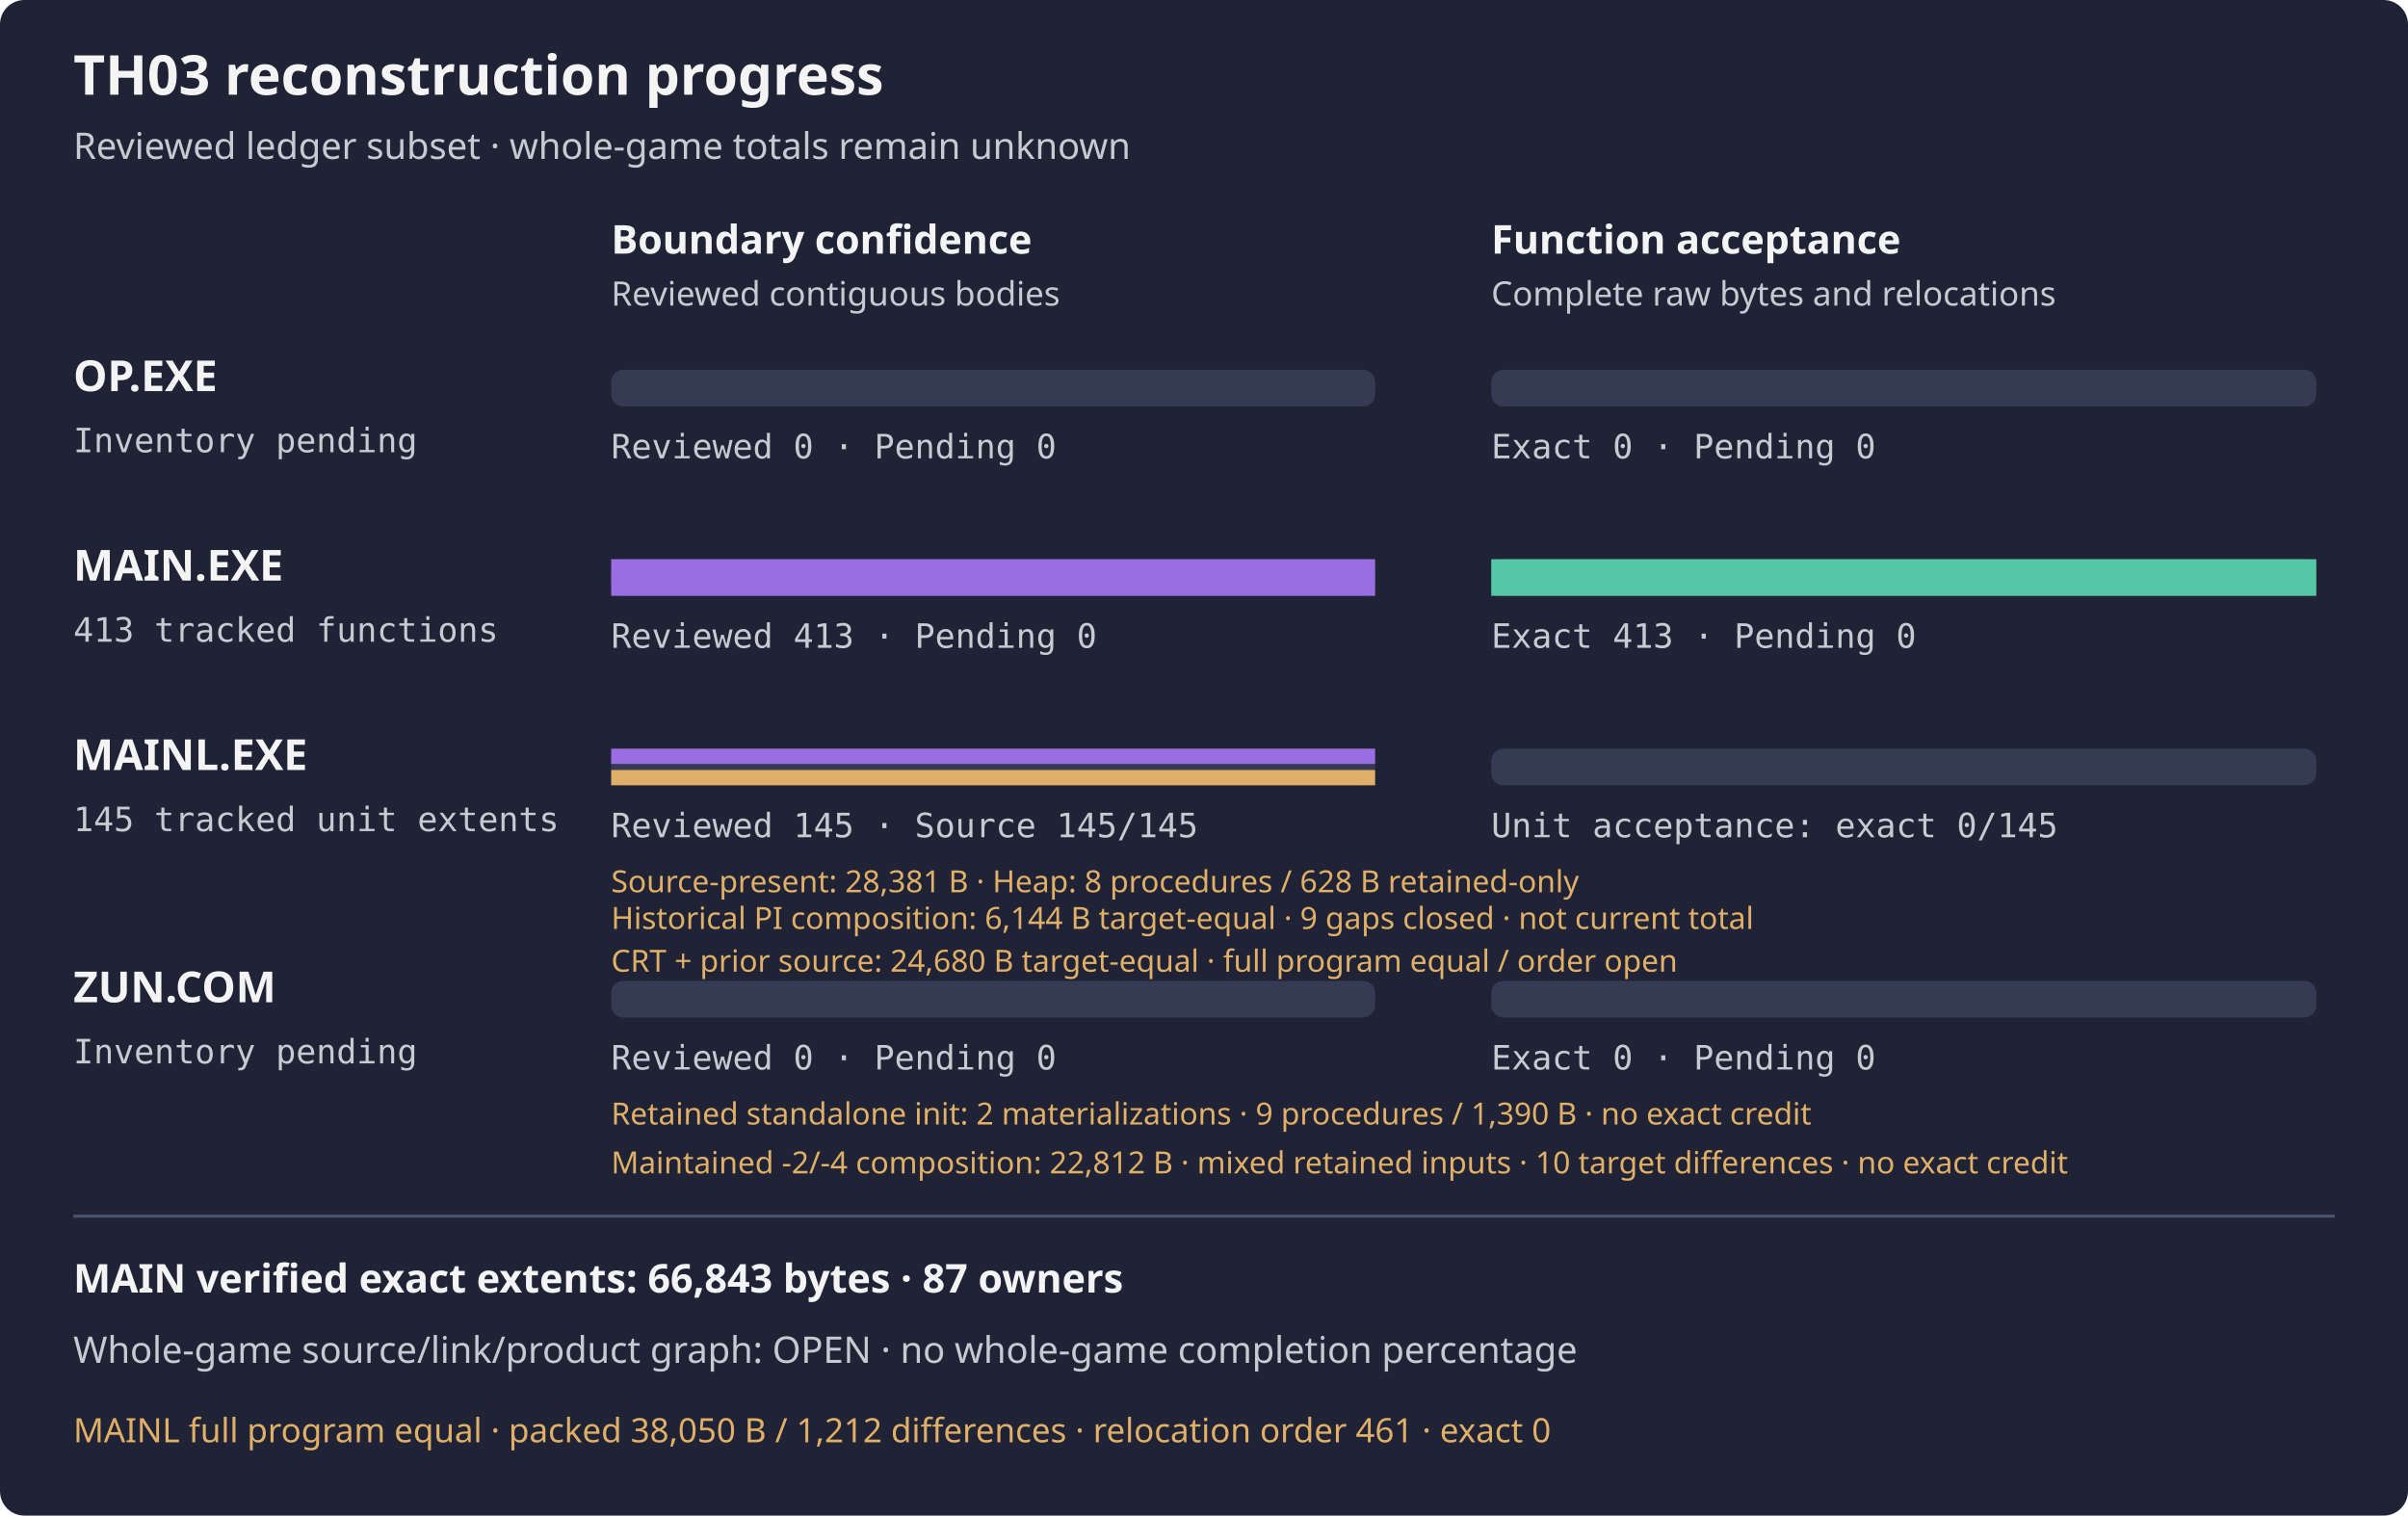
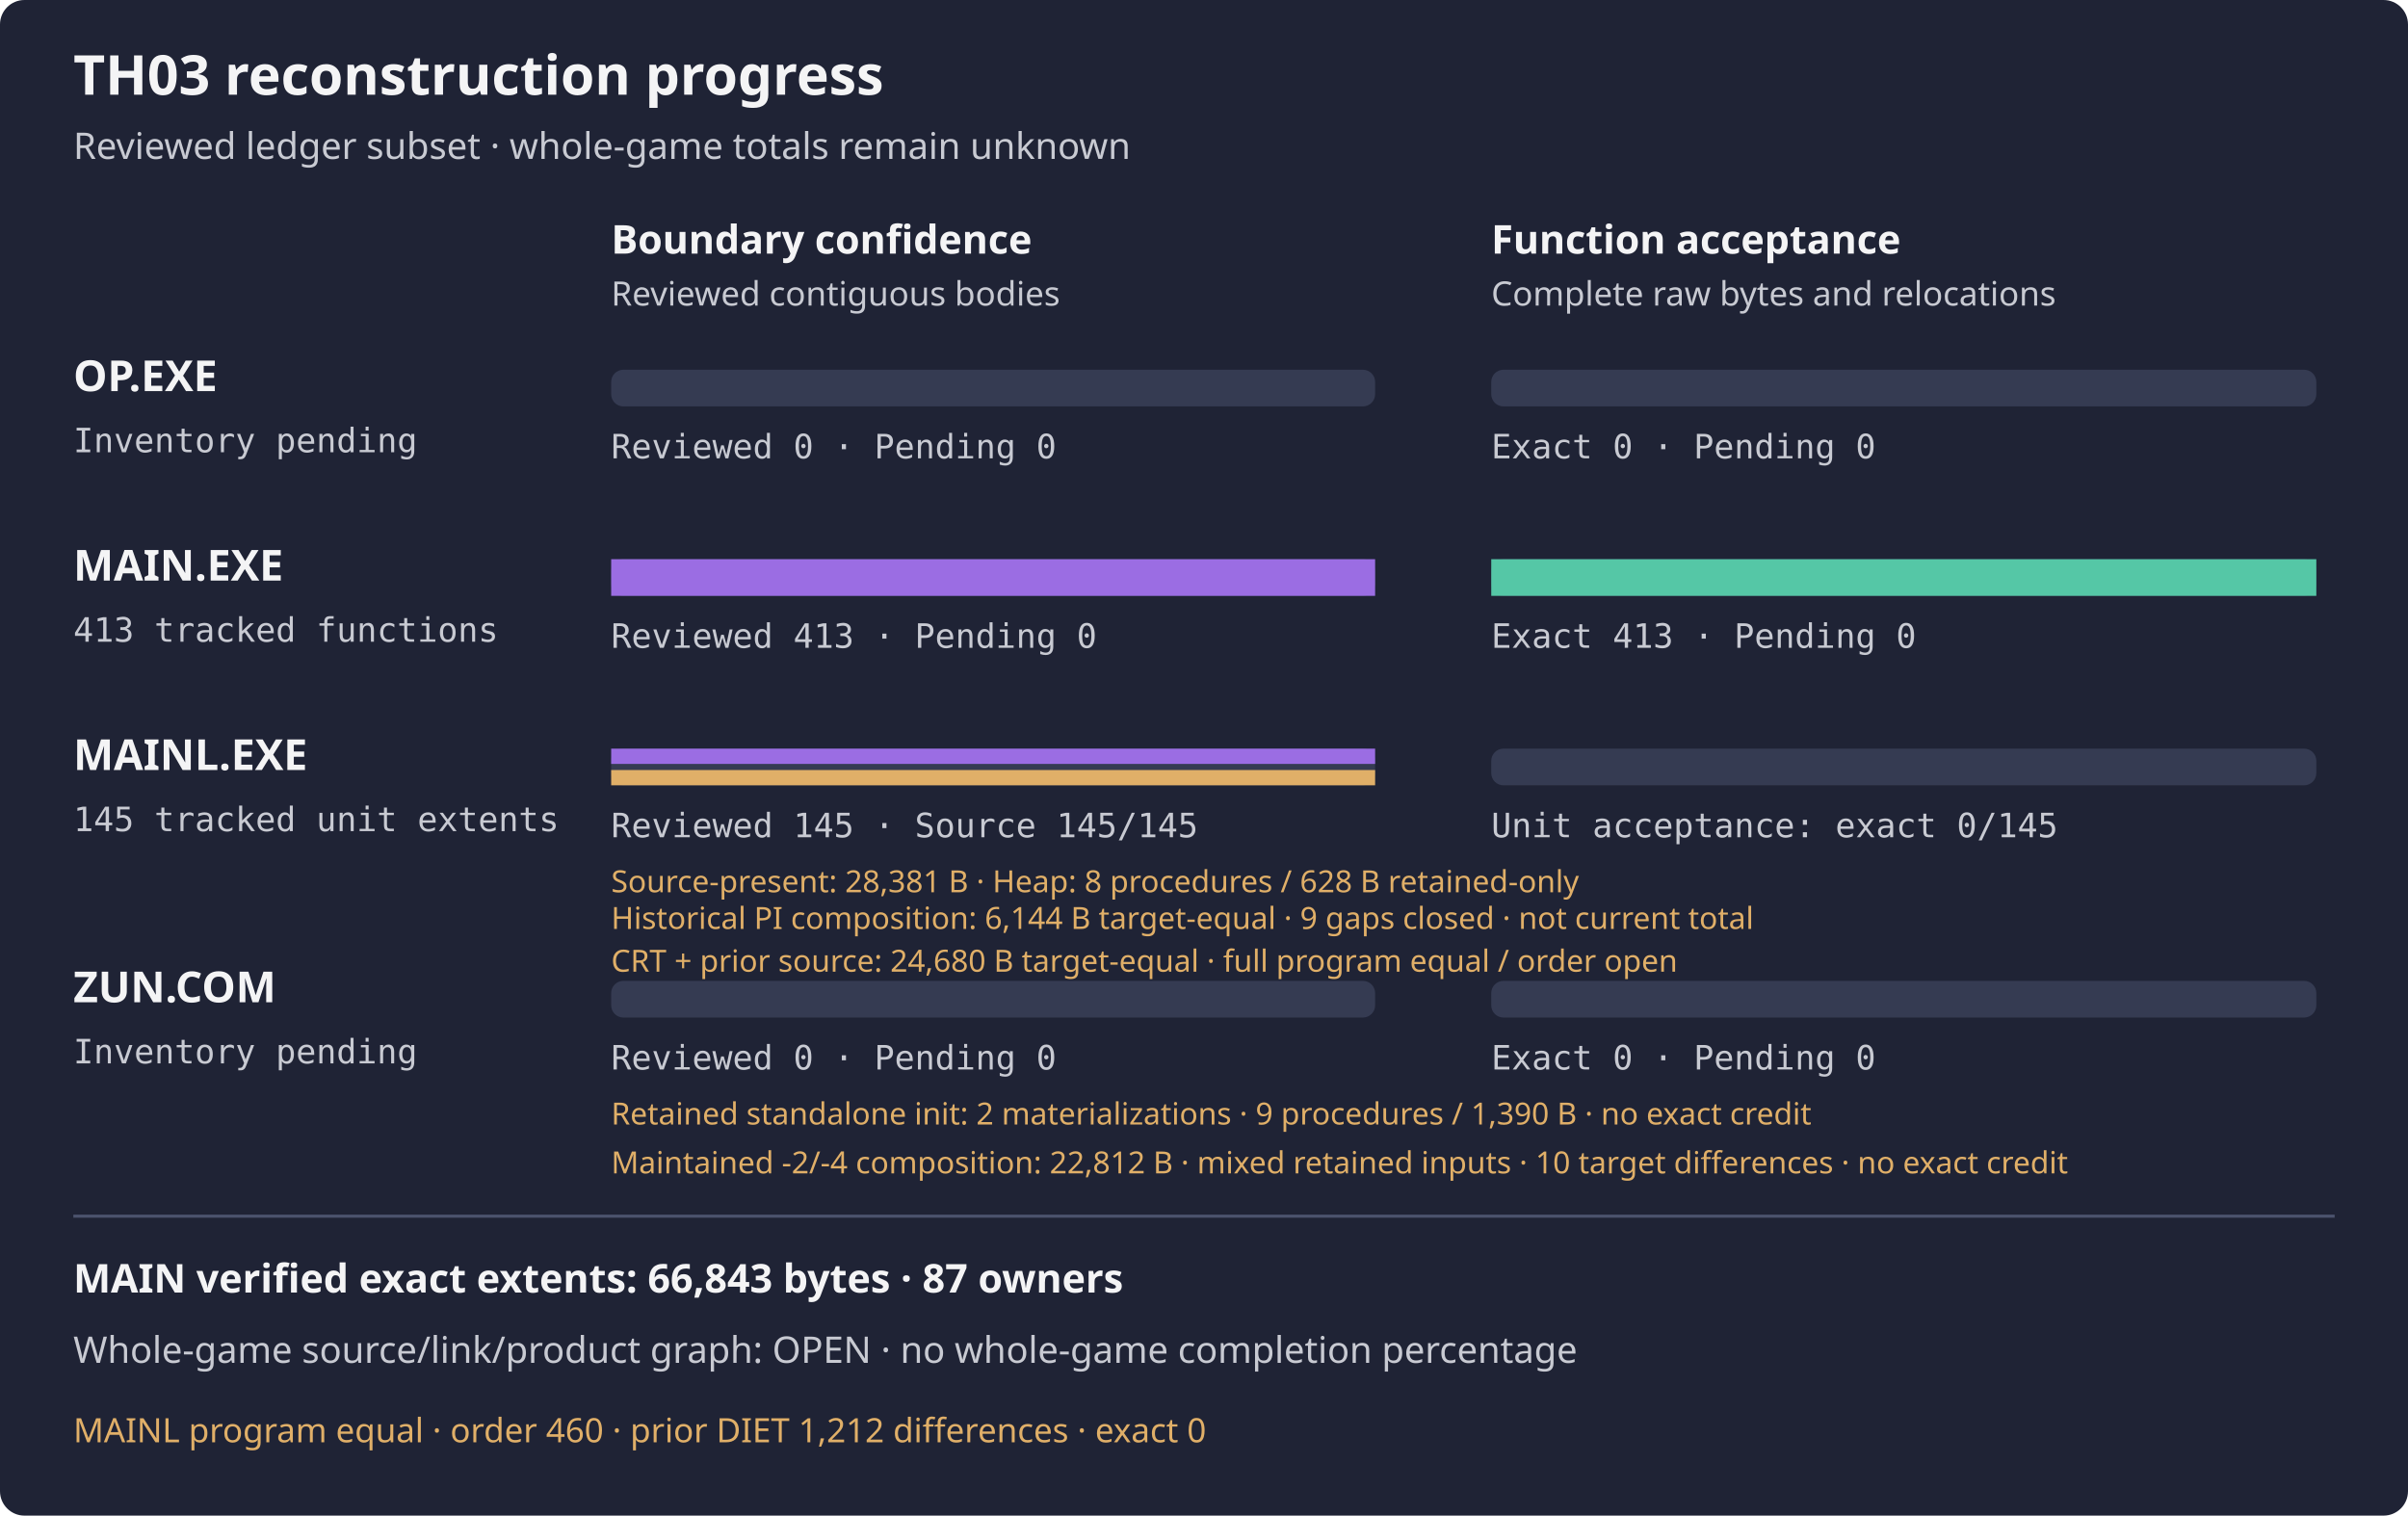
<svg xmlns="http://www.w3.org/2000/svg" width="788" height="496" viewBox="0 0 788 496" role="img" aria-label="TH03 reviewed subset reconstruction progress">
  <rect width="788" height="496" rx="8" fill="#1f2335" />
  <text x="24" y="31" fill="#f4f4f5" font-family="sans-serif" font-size="18" font-weight="600">TH03 reconstruction progress</text>
  <text x="24" y="52" fill="#c8cad2" font-family="sans-serif" font-size="12">Reviewed ledger subset · whole-game totals remain unknown</text>
  <text x="200" y="83" fill="#f4f4f5" font-family="sans-serif" font-size="13" font-weight="600">Boundary confidence</text>
  <text x="488" y="83" fill="#f4f4f5" font-family="sans-serif" font-size="13" font-weight="600">Function acceptance</text>
  <text x="200" y="100" fill="#c8cad2" font-family="sans-serif" font-size="11">Reviewed contiguous bodies</text>
  <text x="488" y="100" fill="#c8cad2" font-family="sans-serif" font-size="11">Complete raw bytes and relocations</text>
  <text x="24" y="128" fill="#f4f4f5" font-family="sans-serif" font-size="14" font-weight="600">OP.EXE</text>
  <text x="24" y="148" fill="#c8cad2" font-family="monospace" font-size="11">Inventory pending</text>
  <rect x="200" y="121" width="250" height="12" rx="4" fill="#353b52" />
  <rect x="488" y="121" width="270" height="12" rx="4" fill="#353b52" />
  <rect x="200" y="121" width="0.00" height="12" fill="#9b6de3" />
  <rect x="488" y="121" width="0.00" height="12" fill="#55c7a6" />
  <text x="200" y="150" fill="#c8cad2" font-family="monospace" font-size="11">Reviewed 0 · Pending 0</text>
  <text x="488" y="150" fill="#c8cad2" font-family="monospace" font-size="11">Exact 0 · Pending 0</text>
  <text x="24" y="190" fill="#f4f4f5" font-family="sans-serif" font-size="14" font-weight="600">MAIN.EXE</text>
  <text x="24" y="210" fill="#c8cad2" font-family="monospace" font-size="11">413 tracked functions</text>
  <rect x="200" y="183" width="250" height="12" rx="4" fill="#353b52" />
  <rect x="488" y="183" width="270" height="12" rx="4" fill="#353b52" />
  <rect x="200" y="183" width="250.00" height="12" fill="#9b6de3" />
  <rect x="488" y="183" width="270.00" height="12" fill="#55c7a6" />
  <text x="200" y="212" fill="#c8cad2" font-family="monospace" font-size="11">Reviewed 413 · Pending 0</text>
  <text x="488" y="212" fill="#c8cad2" font-family="monospace" font-size="11">Exact 413 · Pending 0</text>
  <g aria-label="MAINL bars count tracked unit extents, not functions; source-present is not exact">
    <text x="24" y="252" fill="#f4f4f5" font-family="sans-serif" font-size="14" font-weight="600">MAINL.EXE</text>
    <text x="24" y="272" fill="#c8cad2" font-family="monospace" font-size="11">145 tracked unit extents</text>
    <rect x="200" y="245" width="250" height="12" rx="4" fill="#353b52" />
    <rect x="488" y="245" width="270" height="12" rx="4" fill="#353b52" />
    <rect x="200" y="245" width="250.00" height="5" fill="#9b6de3" />
    <rect x="200" y="252" width="250.00" height="5" fill="#e0af68" />
    <rect x="488" y="245" width="0.00" height="12" fill="#55c7a6" />
    <text x="200" y="274" fill="#c8cad2" font-family="monospace" font-size="11">Reviewed 145 · Source 145/145</text>
    <text x="488" y="274" fill="#c8cad2" font-family="monospace" font-size="11">Unit acceptance: exact 0/145</text>
    <text x="200" y="292" fill="#e0af68" font-family="sans-serif" font-size="10">Source-present: 28,381 B · Heap: 8 procedures / 628 B retained-only</text>
  </g>
  <text x="200" y="304" fill="#e0af68" font-family="sans-serif" font-size="10">Historical PI composition: 6,144 B target-equal · 9 gaps closed · not current total</text>
  <text x="200" y="318" fill="#e0af68" font-family="sans-serif" font-size="10">CRT + prior source: 24,680 B target-equal · full program equal / order open</text>
  <text x="24" y="328" fill="#f4f4f5" font-family="sans-serif" font-size="14" font-weight="600">ZUN.COM</text>
  <text x="24" y="348" fill="#c8cad2" font-family="monospace" font-size="11">Inventory pending</text>
  <rect x="200" y="321" width="250" height="12" rx="4" fill="#353b52" />
  <rect x="488" y="321" width="270" height="12" rx="4" fill="#353b52" />
  <rect x="200" y="321" width="0.00" height="12" fill="#9b6de3" />
  <rect x="488" y="321" width="0.00" height="12" fill="#55c7a6" />
  <text x="200" y="350" fill="#c8cad2" font-family="monospace" font-size="11">Reviewed 0 · Pending 0</text>
  <text x="488" y="350" fill="#c8cad2" font-family="monospace" font-size="11">Exact 0 · Pending 0</text>
  <text x="200" y="368" fill="#e0af68" font-family="sans-serif" font-size="10">Retained standalone init: 2 materializations · 9 procedures / 1,390 B · no exact credit</text>
  <text x="200" y="384" fill="#e0af68" font-family="sans-serif" font-size="10" aria-label="Two equal 22,812-byte mixed-source outputs: maintained init (-2) and driver (-4), three retained other payloads and retained wrapper scaffold. Two independent driver materializations have raw OBJ/COM/MAP equality, no normalization or object reuse; first was not a predeclared pair, and second source mtimes were declared from observed first inputs. Fourteen wrapper-only observations and wrong-transfer negative pass; no payload execution or native composition build. Ten target differences remain; no exact acceptance or DIET closure">Maintained -2/-4 composition: 22,812 B · mixed retained inputs · 10 target differences · no exact credit</text>
  <path d="M24 398 H764" stroke="#4b526d" />
  <text x="24" y="423" fill="#f4f4f5" font-family="sans-serif" font-size="13" font-weight="600">MAIN verified exact extents: 66,843 bytes · 87 owners</text>
  <text x="24" y="446" fill="#c8cad2" font-family="sans-serif" font-size="12">Whole-game source/link/product graph: OPEN · no whole-game completion percentage</text>
-   <text x="24" y="472" fill="#e0af68" font-family="sans-serif" font-size="11">MAINL full program equal · packed 38,050 B / 1,212 differences · relocation order 461 · exact 0</text>
+   <text x="24" y="472" fill="#e0af68" font-family="sans-serif" font-size="11">MAINL program equal · order 460 · prior DIET 1,212 differences · exact 0</text>
</svg>
